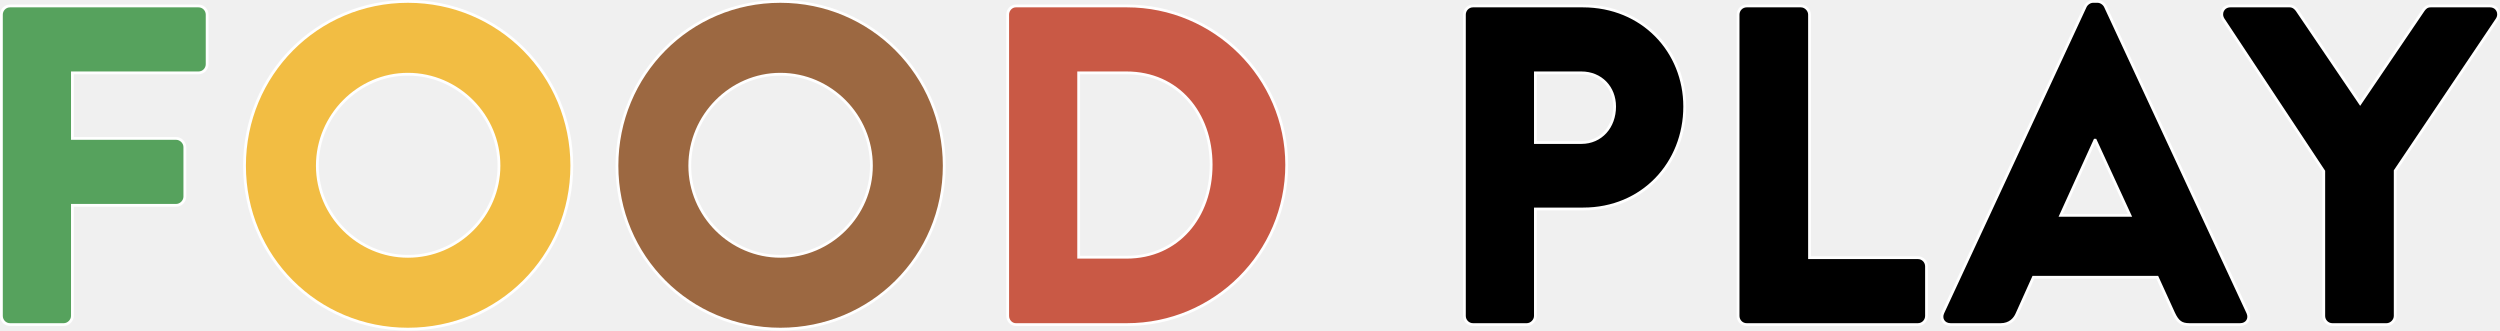
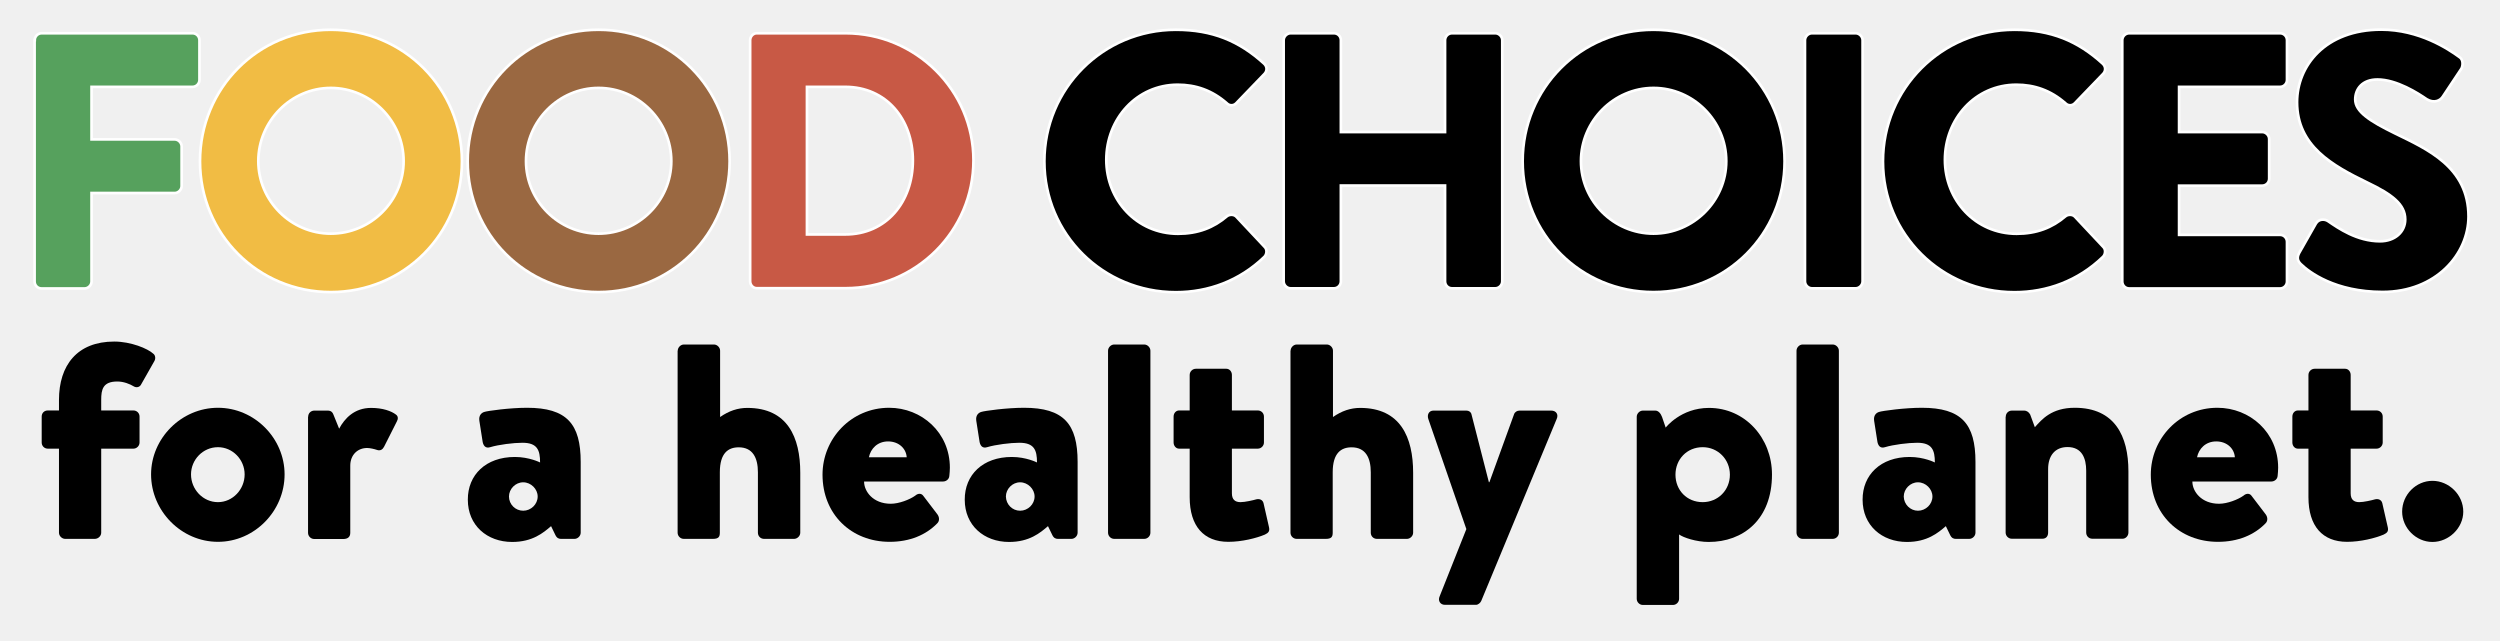
- <svg xmlns="http://www.w3.org/2000/svg" width="628.861mm" height="83.147mm" viewBox="0 0 628.861 83.147" version="1.1" id="svg13545">
-   <defs id="defs13539">
-     <clipPath id="clipPath9151" clipPathUnits="userSpaceOnUse">
-       <path id="path9149" d="M 0,1080 H 1920 V 0 H 0 Z" />
-     </clipPath>
-     <clipPath id="clipPath11905" clipPathUnits="userSpaceOnUse">
-       <path id="path11903" d="M 0,1080 H 1920 V 0 H 0 Z" />
-     </clipPath>
-     <clipPath id="clipPath11889" clipPathUnits="userSpaceOnUse">
-       <path id="path11887" d="M 0,1080 H 1920 V 0 H 0 Z" />
-     </clipPath>
-     <clipPath id="clipPath11873" clipPathUnits="userSpaceOnUse">
-       <path id="path11871" d="M 0,1080 H 1920 V 0 H 0 Z" />
-     </clipPath>
-     <clipPath id="clipPath11857" clipPathUnits="userSpaceOnUse">
-       <path id="path11855" d="M 0,1080 H 1920 V 0 H 0 Z" />
-     </clipPath>
-     <clipPath id="clipPath11841" clipPathUnits="userSpaceOnUse">
-       <path id="path11839" d="M 0,1080 H 1920 V 0 H 0 Z" />
-     </clipPath>
-     <clipPath id="clipPath11825" clipPathUnits="userSpaceOnUse">
-       <path id="path11823" d="M 0,1080 H 1920 V 0 H 0 Z" />
-     </clipPath>
-     <clipPath id="clipPath11809" clipPathUnits="userSpaceOnUse">
-       <path id="path11807" d="M 0,1080 H 1920 V 0 H 0 Z" />
-     </clipPath>
-     <clipPath id="clipPath11793" clipPathUnits="userSpaceOnUse">
-       <path id="path11791" d="M 0,1080 H 1920 V 0 H 0 Z" />
-     </clipPath>
-   </defs>
-   <g id="layer1" transform="translate(65.49346,-132.3127)">
-     <g transform="matrix(0.3527778,0,0,-0.3527778,-94.2519,353.6932)" id="g11787">
-       <g clip-path="url(#clipPath11793)" id="g11789">
-         <g transform="translate(82.52,617.1226)" id="g11795">
-           <path id="path11797" style="fill:#56a25d;fill-opacity:1;fill-rule:nonzero;stroke:none" d="m 0,0 c 0,3.246 2.597,6.167 6.167,6.167 h 134.372 c 3.57,0 6.167,-2.921 6.167,-6.167 v -35.378 c 0,-3.246 -2.597,-6.167 -6.167,-6.167 H 50.633 v -46.738 h 74.002 c 3.245,0 6.166,-2.921 6.166,-6.167 v -35.378 c 0,-3.246 -2.921,-6.167 -6.166,-6.167 H 50.633 v -78.87 c 0,-3.246 -2.922,-6.167 -6.167,-6.167 H 6.167 c -3.57,0 -6.167,2.921 -6.167,6.167 z" />
-         </g>
-         <g transform="translate(82.52,617.1226)" id="g11799">
-           <path id="path11801" style="fill:none;stroke:#ffffff;stroke-width:2;stroke-linecap:butt;stroke-linejoin:miter;stroke-miterlimit:10;stroke-dasharray:none;stroke-opacity:1" d="m 0,0 c 0,3.246 2.597,6.167 6.167,6.167 h 134.372 c 3.57,0 6.167,-2.921 6.167,-6.167 v -35.378 c 0,-3.246 -2.597,-6.167 -6.167,-6.167 H 50.633 v -46.738 h 74.002 c 3.245,0 6.166,-2.921 6.166,-6.167 v -35.378 c 0,-3.246 -2.921,-6.167 -6.166,-6.167 H 50.633 v -78.87 c 0,-3.246 -2.922,-6.167 -6.167,-6.167 H 6.167 c -3.57,0 -6.167,2.921 -6.167,6.167 z" />
-         </g>
-       </g>
+ <svg xmlns="http://www.w3.org/2000/svg" version="1.1" x="0px" y="0px" viewBox="0 0 1865 478" style="enable-background:new 0 0 1865 478;" xml:space="preserve" id="svg2637">
+   <defs id="defs2641" />
+   <style type="text/css" id="style2571">
+ 	.st0{fill:#56A15D;stroke:#FFFFFF;stroke-width:2;stroke-miterlimit:10;}
+ 	.st1{fill:#F1BC44;stroke:#FFFFFF;stroke-width:2;stroke-miterlimit:10;}
+ 	.st2{fill:#9A6841;stroke:#FFFFFF;stroke-width:2;stroke-miterlimit:10;}
+ 	.st3{fill:#C85945;stroke:#FFFFFF;stroke-width:2;stroke-miterlimit:10;}
+ 	.st4{stroke:#FFFFFF;stroke-width:2;stroke-miterlimit:10;}
+ </style>
+   <g id="Layer_1">
+     <g id="g2595">
+       <path class="st0" d="M25.9,30c0-2.7,2.2-5.2,5.2-5.2h112.5c3,0,5.2,2.4,5.2,5.2v29.6c0,2.7-2.2,5.2-5.2,5.2H68.3V104h62    c2.7,0,5.2,2.4,5.2,5.2v29.6c0,2.7-2.4,5.2-5.2,5.2h-62v66c0,2.7-2.4,5.2-5.2,5.2H31c-3,0-5.2-2.4-5.2-5.2V30z" id="path2573" />
+       <path class="st1" d="M246.8,22.2c54.3,0,97.8,43.8,97.8,98.1s-43.5,97.6-97.8,97.6c-54.3,0-97.6-43.2-97.6-97.6    S192.4,22.2,246.8,22.2z M246.8,174.3c29.9,0,54.3-24.5,54.3-54.1c0-29.9-24.5-54.6-54.3-54.6c-29.6,0-54.1,24.7-54.1,54.6    C192.7,149.9,217.2,174.3,246.8,174.3z" id="path2575" />
+       <path class="st2" d="M446.5,22.2c54.3,0,97.8,43.8,97.8,98.1s-43.5,97.6-97.8,97.6c-54.3,0-97.6-43.2-97.6-97.6    S392.2,22.2,446.5,22.2z M446.5,174.3c29.9,0,54.3-24.5,54.3-54.1c0-29.9-24.5-54.6-54.3-54.6c-29.6,0-54.1,24.7-54.1,54.6    C392.4,149.9,416.9,174.3,446.5,174.3z" id="path2577" />
+       <path class="st3" d="M559.6,30c0-2.7,2.2-5.2,4.9-5.2h66.3c52.4,0,95.4,42.7,95.4,94.8c0,52.7-42.9,95.4-95.4,95.4h-66.3    c-2.7,0-4.9-2.4-4.9-5.2V30z M630.5,174.9c30.7,0,50.5-24.2,50.5-55.2c0-30.7-19.8-54.9-50.5-54.9H602v110.1H630.5z" id="path2579" />
+       <path class="st4" d="M877.2,22.2c27.2,0,47.3,8.4,65.8,25.3c2.4,2.2,2.4,5.4,0.3,7.6l-21.2,22c-1.9,1.9-4.9,1.9-6.8,0    c-11.1-9.8-23.4-13.9-36.7-13.9c-30.7,0-53.3,25.5-53.3,56c0,30.2,22.8,55.2,53.5,55.2c14.9,0,26.6-4.6,36.4-13    c1.9-1.6,5.4-1.6,7.1,0.3l21.2,22.6c1.9,1.9,1.6,5.4-0.3,7.3c-18.5,17.9-41.8,26.4-66,26.4c-54.3,0-98.1-43.2-98.1-97.6    S822.9,22.2,877.2,22.2z" id="path2581" />
+       <path class="st4" d="M957.6,30c0-2.7,2.4-5.2,5.2-5.2h32.3c3,0,5.2,2.4,5.2,5.2v68.5h77.7V30c0-2.7,2.2-5.2,5.2-5.2h32.3    c2.7,0,5.2,2.4,5.2,5.2v179.9c0,2.7-2.4,5.2-5.2,5.2h-32.3c-3,0-5.2-2.4-5.2-5.2v-71.5h-77.7v71.5c0,2.7-2.2,5.2-5.2,5.2h-32.3    c-2.7,0-5.2-2.4-5.2-5.2V30z" id="path2583" />
+       <path class="st4" d="M1233.5,22.2c54.3,0,97.8,43.8,97.8,98.1s-43.5,97.6-97.8,97.6s-97.6-43.2-97.6-97.6S1179.1,22.2,1233.5,22.2    z M1233.5,174.3c29.9,0,54.3-24.5,54.3-54.1c0-29.9-24.5-54.6-54.3-54.6c-29.6,0-54.1,24.7-54.1,54.6    C1179.4,149.9,1203.8,174.3,1233.5,174.3z" id="path2585" />
+       <path class="st4" d="M1346.5,30c0-2.7,2.4-5.2,5.2-5.2h32.6c2.7,0,5.2,2.4,5.2,5.2v179.9c0,2.7-2.4,5.2-5.2,5.2h-32.6    c-2.7,0-5.2-2.4-5.2-5.2V30z" id="path2587" />
+       <path class="st4" d="M1502.8,22.2c27.2,0,47.3,8.4,65.8,25.3c2.4,2.2,2.4,5.4,0.3,7.6l-21.2,22c-1.9,1.9-4.9,1.9-6.8,0    c-11.1-9.8-23.4-13.9-36.7-13.9c-30.7,0-53.3,25.5-53.3,56c0,30.2,22.8,55.2,53.5,55.2c14.9,0,26.6-4.6,36.4-13    c1.9-1.6,5.4-1.6,7.1,0.3l21.2,22.6c1.9,1.9,1.6,5.4-0.3,7.3c-18.5,17.9-41.8,26.4-66,26.4c-54.3,0-98.1-43.2-98.1-97.6    S1448.4,22.2,1502.8,22.2z" id="path2589" />
+       <path class="st4" d="M1583.2,30c0-2.7,2.2-5.2,5.2-5.2h112.5c3,0,5.2,2.4,5.2,5.2v29.6c0,2.7-2.2,5.2-5.2,5.2h-75.3v33.7h62    c2.7,0,5.2,2.4,5.2,5.2v29.6c0,3-2.4,5.2-5.2,5.2h-62v36.7h75.3c3,0,5.2,2.4,5.2,5.2v29.6c0,2.7-2.2,5.2-5.2,5.2h-112.5    c-3,0-5.2-2.4-5.2-5.2V30z" id="path2591" />
+       <path class="st4" d="M1716.3,196.9c-2.2-2.2-3-4.6-1.1-8.2l12.5-22c2.2-3.5,6.5-3.5,9.2-1.6c7.6,5.2,21.5,14.9,38.6,14.9    c10.9,0,18.8-6.8,18.8-16.3c0-11.4-10.1-18.8-28-27.4c-26.4-12.8-52.7-27.4-52.7-60.1c0-26.9,20.9-54.1,62.8-54.1    c28.3,0,50,14.4,58.2,20.4c3.3,1.9,2.7,6.8,1.6,8.7l-13.9,20.9c-1.9,3-6.5,5.2-12,1.9c-6.2-4.3-22.3-14.7-36.7-14.7    c-11.4,0-16.6,7.1-16.6,14.9c0,9,10.6,16,29.6,25.3c23.9,11.7,54.9,25,54.9,62c0,28-24.2,56.3-64.1,56.3    C1742.1,217.8,1722.6,203.1,1716.3,196.9z" id="path2593" />
    </g>
-     <g transform="matrix(0.3527778,0,0,-0.3527778,-94.2519,353.6932)" id="g11803">
-       <g clip-path="url(#clipPath11809)" id="g11805">
-         <g transform="translate(372.3911,444.7764)" id="g11811">
-           <path id="path11813" style="fill:#f2bd43;fill-opacity:1;fill-rule:nonzero;stroke:none" d="m 0,0 c 35.703,0 64.914,29.211 64.914,64.589 0,35.703 -29.211,65.239 -64.914,65.239 -35.378,0 -64.589,-29.536 -64.589,-65.239 C -64.589,29.211 -35.378,0 0,0 m 0,181.759 c 64.914,0 116.845,-52.256 116.845,-117.17 C 116.845,-0.324 64.914,-51.932 0,-51.932 c -64.914,0 -116.521,51.608 -116.521,116.521 0,64.914 51.607,117.17 116.521,117.17" />
-         </g>
-         <g transform="translate(372.3911,444.7764)" id="g11815">
-           <path id="path11817" style="fill:none;stroke:#ffffff;stroke-width:2;stroke-linecap:butt;stroke-linejoin:miter;stroke-miterlimit:10;stroke-dasharray:none;stroke-opacity:1" d="m 0,0 c 35.703,0 64.914,29.211 64.914,64.589 0,35.703 -29.211,65.239 -64.914,65.239 -35.378,0 -64.589,-29.536 -64.589,-65.239 C -64.589,29.211 -35.378,0 0,0 Z m 0,181.759 c 64.914,0 116.845,-52.256 116.845,-117.17 C 116.845,-0.324 64.914,-51.932 0,-51.932 c -64.914,0 -116.521,51.608 -116.521,116.521 0,64.914 51.607,117.17 116.521,117.17 z" />
-         </g>
-       </g>
-     </g>
-     <g transform="matrix(0.3527778,0,0,-0.3527778,-94.2519,353.6932)" id="g11819">
-       <g clip-path="url(#clipPath11825)" id="g11821">
-         <g transform="translate(637.9526,444.7764)" id="g11827">
-           <path id="path11829" style="fill:#9c6841;fill-opacity:1;fill-rule:nonzero;stroke:none" d="m 0,0 c 35.703,0 64.914,29.211 64.914,64.589 0,35.703 -29.211,65.239 -64.914,65.239 -35.378,0 -64.589,-29.536 -64.589,-65.239 C -64.589,29.211 -35.378,0 0,0 m 0,181.759 c 64.914,0 116.845,-52.256 116.845,-117.17 C 116.845,-0.324 64.914,-51.932 0,-51.932 c -64.914,0 -116.521,51.608 -116.521,116.521 0,64.914 51.607,117.17 116.521,117.17" />
-         </g>
-         <g transform="translate(637.9526,444.7764)" id="g11831">
-           <path id="path11833" style="fill:none;stroke:#ffffff;stroke-width:2;stroke-linecap:butt;stroke-linejoin:miter;stroke-miterlimit:10;stroke-dasharray:none;stroke-opacity:1" d="m 0,0 c 35.703,0 64.914,29.211 64.914,64.589 0,35.703 -29.211,65.239 -64.914,65.239 -35.378,0 -64.589,-29.536 -64.589,-65.239 C -64.589,29.211 -35.378,0 0,0 Z m 0,181.759 c 64.914,0 116.845,-52.256 116.845,-117.17 C 116.845,-0.324 64.914,-51.932 0,-51.932 c -64.914,0 -116.521,51.608 -116.521,116.521 0,64.914 51.607,117.17 116.521,117.17 z" />
-         </g>
-       </g>
-     </g>
-     <g transform="matrix(0.3527778,0,0,-0.3527778,-94.2519,353.6932)" id="g11835">
-       <g clip-path="url(#clipPath11841)" id="g11837">
-         <g transform="translate(884.7378,444.127)" id="g11843">
-           <path id="path11845" style="fill:#c95945;fill-opacity:1;fill-rule:nonzero;stroke:none" d="m 0,0 c 36.677,0 60.37,28.887 60.37,65.888 0,36.676 -23.693,65.563 -60.37,65.563 H -34.08 V 0 Z m -84.712,172.996 c 0,3.246 2.596,6.167 5.842,6.167 H 0.325 c 62.642,0 113.924,-50.958 113.924,-113.275 C 114.249,2.921 62.967,-48.036 0.325,-48.036 H -78.87 c -3.246,0 -5.842,2.921 -5.842,6.167 z" />
-         </g>
-         <g transform="translate(884.7378,444.127)" id="g11847">
-           <path id="path11849" style="fill:none;stroke:#ffffff;stroke-width:2;stroke-linecap:butt;stroke-linejoin:miter;stroke-miterlimit:10;stroke-dasharray:none;stroke-opacity:1" d="m 0,0 c 36.677,0 60.37,28.887 60.37,65.888 0,36.676 -23.693,65.563 -60.37,65.563 H -34.08 V 0 Z m -84.712,172.996 c 0,3.246 2.596,6.167 5.842,6.167 H 0.325 c 62.642,0 113.924,-50.958 113.924,-113.275 C 114.249,2.921 62.967,-48.036 0.325,-48.036 H -78.87 c -3.246,0 -5.842,2.921 -5.842,6.167 z" />
-         </g>
-       </g>
-     </g>
-     <g transform="matrix(0.3527778,0,0,-0.3527778,-94.2519,353.6932)" id="g11851">
-       <g clip-path="url(#clipPath11857)" id="g11853">
-         <g transform="translate(1209.107,525.9189)" id="g11859">
-           <path id="path11861" style="fill:#000000;fill-opacity:1;fill-rule:nonzero;stroke:none" d="M 0,0 C 13.956,0 23.693,11.035 23.693,25.641 23.693,39.272 13.956,49.659 0,49.659 H -32.782 V 0 Z m -83.415,91.204 c 0,3.246 2.597,6.167 6.167,6.167 H 0.974 c 42.842,0 72.703,-32.457 72.703,-71.73 0,-40.246 -29.861,-73.029 -72.379,-73.029 h -34.08 v -76.273 c 0,-3.246 -2.921,-6.167 -6.166,-6.167 h -38.3 c -3.57,0 -6.167,2.921 -6.167,6.167 z" />
-         </g>
-         <g transform="translate(1209.107,525.9189)" id="g11863">
-           <path id="path11865" style="fill:none;stroke:#ffffff;stroke-width:2;stroke-linecap:butt;stroke-linejoin:miter;stroke-miterlimit:10;stroke-dasharray:none;stroke-opacity:1" d="M 0,0 C 13.956,0 23.693,11.035 23.693,25.641 23.693,39.272 13.956,49.659 0,49.659 H -32.782 V 0 Z m -83.415,91.204 c 0,3.246 2.597,6.167 6.167,6.167 H 0.974 c 42.842,0 72.703,-32.457 72.703,-71.73 0,-40.246 -29.861,-73.029 -72.379,-73.029 h -34.08 v -76.273 c 0,-3.246 -2.921,-6.167 -6.166,-6.167 h -38.3 c -3.57,0 -6.167,2.921 -6.167,6.167 z" />
-         </g>
-       </g>
-     </g>
-     <g transform="matrix(0.3527778,0,0,-0.3527778,-94.2519,353.6932)" id="g11867">
-       <g clip-path="url(#clipPath11873)" id="g11869">
-         <g transform="translate(1320.829,617.1226)" id="g11875">
-           <path id="path11877" style="fill:#000000;fill-opacity:1;fill-rule:nonzero;stroke:none" d="m 0,0 c 0,3.246 2.597,6.167 6.167,6.167 h 38.624 c 3.246,0 6.167,-2.921 6.167,-6.167 v -173.32 h 77.247 c 3.57,0 6.167,-2.921 6.167,-6.167 v -35.378 c 0,-3.246 -2.597,-6.167 -6.167,-6.167 H 6.167 c -3.57,0 -6.167,2.921 -6.167,6.167 z" />
-         </g>
-         <g transform="translate(1320.829,617.1226)" id="g11879">
-           <path id="path11881" style="fill:none;stroke:#ffffff;stroke-width:2;stroke-linecap:butt;stroke-linejoin:miter;stroke-miterlimit:10;stroke-dasharray:none;stroke-opacity:1" d="m 0,0 c 0,3.246 2.597,6.167 6.167,6.167 h 38.624 c 3.246,0 6.167,-2.921 6.167,-6.167 v -173.32 h 77.247 c 3.57,0 6.167,-2.921 6.167,-6.167 v -35.378 c 0,-3.246 -2.597,-6.167 -6.167,-6.167 H 6.167 c -3.57,0 -6.167,2.921 -6.167,6.167 z" />
-         </g>
-       </g>
-     </g>
-     <g transform="matrix(0.3527778,0,0,-0.3527778,-94.2519,353.6932)" id="g11883">
-       <g clip-path="url(#clipPath11889)" id="g11885">
-         <g transform="translate(1600.248,473.9873)" id="g11891">
-           <path id="path11893" style="fill:#000000;fill-opacity:1;fill-rule:nonzero;stroke:none" d="m 0,0 -24.668,53.555 h -0.324 L -49.335,0 Z m -133.398,-69.458 101.589,218.436 c 0.975,1.947 3.247,3.57 5.519,3.57 h 3.245 c 2.273,0 4.544,-1.623 5.518,-3.57 L 84.063,-69.458 c 1.948,-4.219 -0.649,-8.438 -5.517,-8.438 H 42.519 c -5.843,0 -8.44,1.947 -11.361,8.114 l -11.684,25.64 h -88.283 l -11.684,-25.964 c -1.623,-3.896 -5.194,-7.79 -11.685,-7.79 h -35.703 c -4.868,0 -7.465,4.219 -5.517,8.438" />
-         </g>
-         <g transform="translate(1600.248,473.9873)" id="g11895">
-           <path id="path11897" style="fill:none;stroke:#ffffff;stroke-width:2;stroke-linecap:butt;stroke-linejoin:miter;stroke-miterlimit:10;stroke-dasharray:none;stroke-opacity:1" d="m 0,0 -24.668,53.555 h -0.324 L -49.335,0 Z m -133.398,-69.458 101.589,218.436 c 0.975,1.947 3.247,3.57 5.519,3.57 h 3.245 c 2.273,0 4.544,-1.623 5.518,-3.57 L 84.063,-69.458 c 1.948,-4.219 -0.649,-8.438 -5.517,-8.438 H 42.519 c -5.843,0 -8.44,1.947 -11.361,8.114 l -11.684,25.64 h -88.283 l -11.684,-25.964 c -1.623,-3.896 -5.194,-7.79 -11.685,-7.79 h -35.703 c -4.868,0 -7.465,4.219 -5.517,8.438 z" />
-         </g>
-       </g>
-     </g>
-     <g transform="matrix(0.3527778,0,0,-0.3527778,-94.2519,353.6932)" id="g11899">
-       <g clip-path="url(#clipPath11905)" id="g11901">
-         <g transform="translate(1738.442,505.4707)" id="g11907">
-           <path id="path11909" style="fill:#000000;fill-opacity:1;fill-rule:nonzero;stroke:none" d="m 0,0 -71.73,108.406 c -2.597,4.22 0,9.413 5.193,9.413 h 42.194 c 2.597,0 4.219,-1.623 5.194,-2.921 L 25.966,48.361 71.08,114.898 c 0.975,1.298 2.273,2.921 5.193,2.921 h 42.195 c 5.193,0 7.79,-5.193 5.193,-9.413 L 50.957,0.324 v -103.537 c 0,-3.246 -2.921,-6.167 -6.167,-6.167 H 6.167 c -3.57,0 -6.167,2.921 -6.167,6.167 z" />
-         </g>
-         <g transform="translate(1738.442,505.4707)" id="g11911">
-           <path id="path11913" style="fill:none;stroke:#ffffff;stroke-width:2;stroke-linecap:butt;stroke-linejoin:miter;stroke-miterlimit:10;stroke-dasharray:none;stroke-opacity:1" d="m 0,0 -71.73,108.406 c -2.597,4.22 0,9.413 5.193,9.413 h 42.194 c 2.597,0 4.219,-1.623 5.194,-2.921 L 25.966,48.361 71.08,114.898 c 0.975,1.298 2.273,2.921 5.193,2.921 h 42.195 c 5.193,0 7.79,-5.193 5.193,-9.413 L 50.957,0.324 v -103.537 c 0,-3.246 -2.921,-6.167 -6.167,-6.167 H 6.167 c -3.57,0 -6.167,2.921 -6.167,6.167 z" />
-         </g>
-       </g>
+   </g>
+   <g id="Layer_2">
+     <g id="g2634">
+       <path d="M44,334.7h-8.3c-2.7,0-4.6-2.1-4.6-4.6v-19.3c0-2.7,1.9-4.6,4.6-4.6H44v-7.9c0-25.7,13.5-43.5,41.2-43.5    c12.4,0,25,5.2,29.2,9.1c1.4,1,1.9,3.5,0.8,5.4l-10.1,17.8c-1,1.7-3.3,2.3-5.2,1.2c-3.1-1.9-7.7-3.7-12.4-3.7    c-10.8,0-12,6-12,13.7v7.9h24c2.5,0,4.6,1.9,4.6,4.6v19.3c0,2.5-2.1,4.6-4.6,4.6h-24v62.7c0,2.5-2.3,4.6-4.8,4.6H48.6    c-2.3,0-4.6-2.1-4.6-4.6V334.7z" id="path2598" />
+       <path d="M162.6,304.2c27.3,0,49.7,22.8,49.7,49.7c0,27.3-22.4,50.3-49.7,50.3s-49.9-23-49.9-50.3    C112.7,327,135.3,304.2,162.6,304.2z M162.6,374.6c11,0,19.9-9.5,19.9-20.7c0-11-8.9-20.3-19.9-20.3c-11.2,0-20.1,9.3-20.1,20.3    C142.5,365.1,151.4,374.6,162.6,374.6z" id="path2600" />
+       <path d="M229.9,310.9c0-2.7,2.1-4.6,4.6-4.6h9.9c2.5,0,3.7,1.2,4.3,2.9l4.3,10.6c4.1-7.7,11.4-15.5,23.8-15.5    c8.7,0,15.1,2.3,18.6,5c1.7,1.2,1.7,3.3,0.6,5.2l-9.5,18.8c-1,1.9-2.7,3.3-5.4,2.3c-1.7-0.6-5.2-1.4-7.2-1.4    c-7.2,0-12.6,5.2-12.6,13.2v50.1c0,2.9-1.7,4.6-5.2,4.6h-21.7c-2.5,0-4.6-2.1-4.6-4.6V310.9z" id="path2602" />
+       <path d="M384.1,340.9c10.8,0,18.8,4.1,18.8,4.1c0-9.3-2.1-14.7-13.2-14.7c-6.6,0-17.8,1.4-24,3.3c-3.7,1.2-5.4-1.4-5.8-5    l-2.3-14.7c-0.6-4.1,1.7-6,3.7-6.6c2.3-0.8,19-3.1,31.9-3.1c29.6,0,40,12,40,40.4v52.8c0,2.5-2.3,4.6-4.6,4.6h-10.1    c-1.4,0-3.1-0.4-4.3-3.1l-3.1-6.4c-5.8,5-13.9,11.8-29,11.8c-18.8,0-33.1-12.4-33.1-31.5C348.9,354.3,362.4,340.9,384.1,340.9z     M390.3,381c5.8,0,10.8-4.8,10.8-10.6c0-5.6-5-10.6-10.8-10.6c-5.8,0-10.6,5-10.6,10.6C379.7,376.3,384.5,381,390.3,381z" id="path2604" />
+       <path d="M505.6,261.6c0-2.3,2.1-4.6,4.6-4.6h22.4c2.5,0,4.6,2.3,4.6,4.6v49.5c6.6-4.6,13.2-6.8,20.3-6.8c30,0,39.5,21.9,39.5,48.4    v44.7c0,2.5-2.3,4.6-4.6,4.6H570c-2.7,0-4.6-2.1-4.6-4.6v-45.1c0-10.8-3.9-18.6-14.3-18.6c-7.7,0-14.1,4.1-14.1,18.6v45.1    c0,3.1-1,4.6-5.2,4.6h-21.7c-2.5,0-4.6-2.1-4.6-4.6V261.6z" id="path2606" />
+       <path d="M663.3,304.2c24.2,0,45.3,18.4,45.3,44.7c0,1.4-0.2,4.8-0.4,6.2c-0.2,2.5-2.5,4.1-4.6,4.1h-59c0,7.5,6.8,16.6,19.9,16.6    c6.2,0,14.1-3.1,18.2-6c2.1-1.9,4.6-1.9,6,0l10.6,13.9c1.4,1.9,1.9,4.8-0.2,6.8c-8.3,8.5-20.3,13.7-35.4,13.7    c-28.6,0-50.1-20.5-50.1-50.1C613.6,327.2,635,304.2,663.3,304.2z M676.4,341.1c-0.4-6.4-5.8-11.8-13.9-11.8    c-7.9,0-13,5.4-14.3,11.8H676.4z" id="path2608" />
+       <path d="M754.8,340.9c10.8,0,18.8,4.1,18.8,4.1c0-9.3-2.1-14.7-13.2-14.7c-6.6,0-17.8,1.4-24,3.3c-3.7,1.2-5.4-1.4-5.8-5    l-2.3-14.7c-0.6-4.1,1.7-6,3.7-6.6c2.3-0.8,19-3.1,31.9-3.1c29.6,0,40,12,40,40.4v52.8c0,2.5-2.3,4.6-4.6,4.6h-10.1    c-1.4,0-3.1-0.4-4.3-3.1l-3.1-6.4c-5.8,5-13.9,11.8-29,11.8c-18.8,0-33.1-12.4-33.1-31.5C719.6,354.3,733.1,340.9,754.8,340.9z     M761,381c5.8,0,10.8-4.8,10.8-10.6c0-5.6-5-10.6-10.8-10.6c-5.8,0-10.6,5-10.6,10.6C750.5,376.3,755.2,381,761,381z" id="path2610" />
+       <path d="M826.6,261.6c0-2.3,2.1-4.6,4.6-4.6h22.4c2.5,0,4.6,2.3,4.6,4.6v135.8c0,2.5-2.1,4.6-4.6,4.6h-22.4    c-2.5,0-4.6-2.1-4.6-4.6V261.6z" id="path2612" />
+       <path d="M887.5,334.7h-7.9c-2.3,0-4.1-2.1-4.1-4.6v-19.3c0-2.7,1.9-4.6,4.1-4.6h7.9v-26.5c0-2.5,2.1-4.6,4.6-4.6h22.8    c2.3,0,4.1,2.1,4.1,4.6v26.5h19.3c2.5,0,4.6,1.9,4.6,4.6v19.3c0,2.5-2.1,4.6-4.6,4.6H919V368c0,4.6,2.3,6.6,6.4,6.6    c3.3,0,9.5-1.4,11.8-2.1c2.5-0.6,4.8,0.4,5.4,2.9l4.1,18c0.6,2.9-0.4,4.1-3.1,5.4c-6.4,2.7-17.2,5.4-27.3,5.4    c-18.2,0-28.8-11.6-28.8-33.3V334.7z" id="path2614" />
+       <path d="M962.8,261.6c0-2.3,2.1-4.6,4.6-4.6h22.4c2.5,0,4.6,2.3,4.6,4.6v49.5c6.6-4.6,13.2-6.8,20.3-6.8c30,0,39.5,21.9,39.5,48.4    v44.7c0,2.5-2.3,4.6-4.6,4.6h-22.4c-2.7,0-4.6-2.1-4.6-4.6v-45.1c0-10.8-3.9-18.6-14.3-18.6c-7.7,0-14.1,4.1-14.1,18.6v45.1    c0,3.1-1,4.6-5.2,4.6h-21.7c-2.5,0-4.6-2.1-4.6-4.6V261.6z" id="path2616" />
+       <path d="M1065.5,312.5c-1-3.1,0.4-6.2,3.9-6.2h24.6c1.7,0,3.3,1,3.7,2.7l13,50.7h0.4l18.4-50.7c0.6-1.7,2.3-2.7,4.1-2.7h23.6    c3.7,0,5.6,2.9,4.1,6.2L1105,448.3c-0.6,1.4-2.3,2.9-3.9,2.9h-23.2c-3.5,0-5.4-3.1-3.9-6.4l19.9-50.1L1065.5,312.5z" id="path2618" />
+       <path d="M1252.6,446.7c0,2.5-2.1,4.6-4.6,4.6h-22.4c-2.5,0-4.6-2.1-4.6-4.6V310.9c0-2.3,2.1-4.6,4.6-4.6h9.3c2.3,0,4.1,2.3,5,4.8    l2.7,7.9c0,0,11.2-14.7,32.3-14.7c26.9,0,47,22.4,47,49.7c0,33.7-21.7,50.3-47.2,50.3c-9.3,0-19-3.3-22.1-5.6V446.7z     M1270.2,374.6c11.4,0,20.3-8.9,20.3-20.5c0-11.4-8.9-20.5-20.3-20.5c-11.8,0-20.3,9.1-20.3,20.5    C1249.9,365.7,1258.4,374.6,1270.2,374.6z" id="path2620" />
+       <path d="M1340.2,261.6c0-2.3,2.1-4.6,4.6-4.6h22.4c2.5,0,4.6,2.3,4.6,4.6v135.8c0,2.5-2.1,4.6-4.6,4.6h-22.4    c-2.5,0-4.6-2.1-4.6-4.6V261.6z" id="path2622" />
+       <path d="M1424.6,340.9c10.8,0,18.8,4.1,18.8,4.1c0-9.3-2.1-14.7-13.2-14.7c-6.6,0-17.8,1.4-24,3.3c-3.7,1.2-5.4-1.4-5.8-5    l-2.3-14.7c-0.6-4.1,1.7-6,3.7-6.6c2.3-0.8,19-3.1,31.9-3.1c29.6,0,40,12,40,40.4v52.8c0,2.5-2.3,4.6-4.6,4.6H1459    c-1.4,0-3.1-0.4-4.3-3.1l-3.1-6.4c-5.8,5-13.9,11.8-29,11.8c-18.8,0-33.1-12.4-33.1-31.5C1389.4,354.3,1402.9,340.9,1424.6,340.9z     M1430.8,381c5.8,0,10.8-4.8,10.8-10.6c0-5.6-5-10.6-10.8-10.6s-10.6,5-10.6,10.6C1420.3,376.3,1425.1,381,1430.8,381z" id="path2624" />
+       <path d="M1496.3,310.9c0-2.7,2.1-4.6,4.6-4.6h9.3c1.4,0,3.3,1,4.3,2.9l3.5,9.5c5.2-5.8,12.4-14.5,29.8-14.5    c29.8,0,40,21.1,40,47.4v45.7c0,2.5-2.1,4.6-4.3,4.6h-22.6c-2.7,0-4.6-2.1-4.6-4.6v-46.2c0-9.1-3.1-17.6-13.9-17.6    c-9.5,0-14.5,6.6-14.5,16.4v47.4c0,2.1-1,4.6-4.3,4.6h-22.8c-2.5,0-4.6-2.1-4.6-4.6V310.9z" id="path2626" />
+       <path d="M1654.2,304.2c24.2,0,45.3,18.4,45.3,44.7c0,1.4-0.2,4.8-0.4,6.2c-0.2,2.5-2.5,4.1-4.6,4.1h-59c0,7.5,6.8,16.6,19.9,16.6    c6.2,0,14.1-3.1,18.2-6c2.1-1.9,4.6-1.9,6,0l10.6,13.9c1.4,1.9,1.9,4.8-0.2,6.8c-8.3,8.5-20.3,13.7-35.4,13.7    c-28.6,0-50.1-20.5-50.1-50.1C1604.5,327.2,1625.8,304.2,1654.2,304.2z M1667.2,341.1c-0.4-6.4-5.8-11.8-13.9-11.8    c-7.9,0-13,5.4-14.3,11.8H1667.2z" id="path2628" />
+       <path d="M1722.1,334.7h-7.9c-2.3,0-4.1-2.1-4.1-4.6v-19.3c0-2.7,1.9-4.6,4.1-4.6h7.9v-26.5c0-2.5,2.1-4.6,4.6-4.6h22.8    c2.3,0,4.1,2.1,4.1,4.6v26.5h19.3c2.5,0,4.6,1.9,4.6,4.6v19.3c0,2.5-2.1,4.6-4.6,4.6h-19.3V368c0,4.6,2.3,6.6,6.4,6.6    c3.3,0,9.5-1.4,11.8-2.1c2.5-0.6,4.8,0.4,5.4,2.9l4.1,18c0.6,2.9-0.4,4.1-3.1,5.4c-6.4,2.7-17.2,5.4-27.3,5.4    c-18.2,0-28.8-11.6-28.8-33.3V334.7z" id="path2630" />
+       <path d="M1814.6,358.7c12.2,0,23,10.3,23,23c0,12.2-10.8,22.6-23,22.6c-12.2,0-22.6-10.4-22.6-22.6    C1792,369,1802.4,358.7,1814.6,358.7z" id="path2632" />
    </g>
  </g>
</svg>
